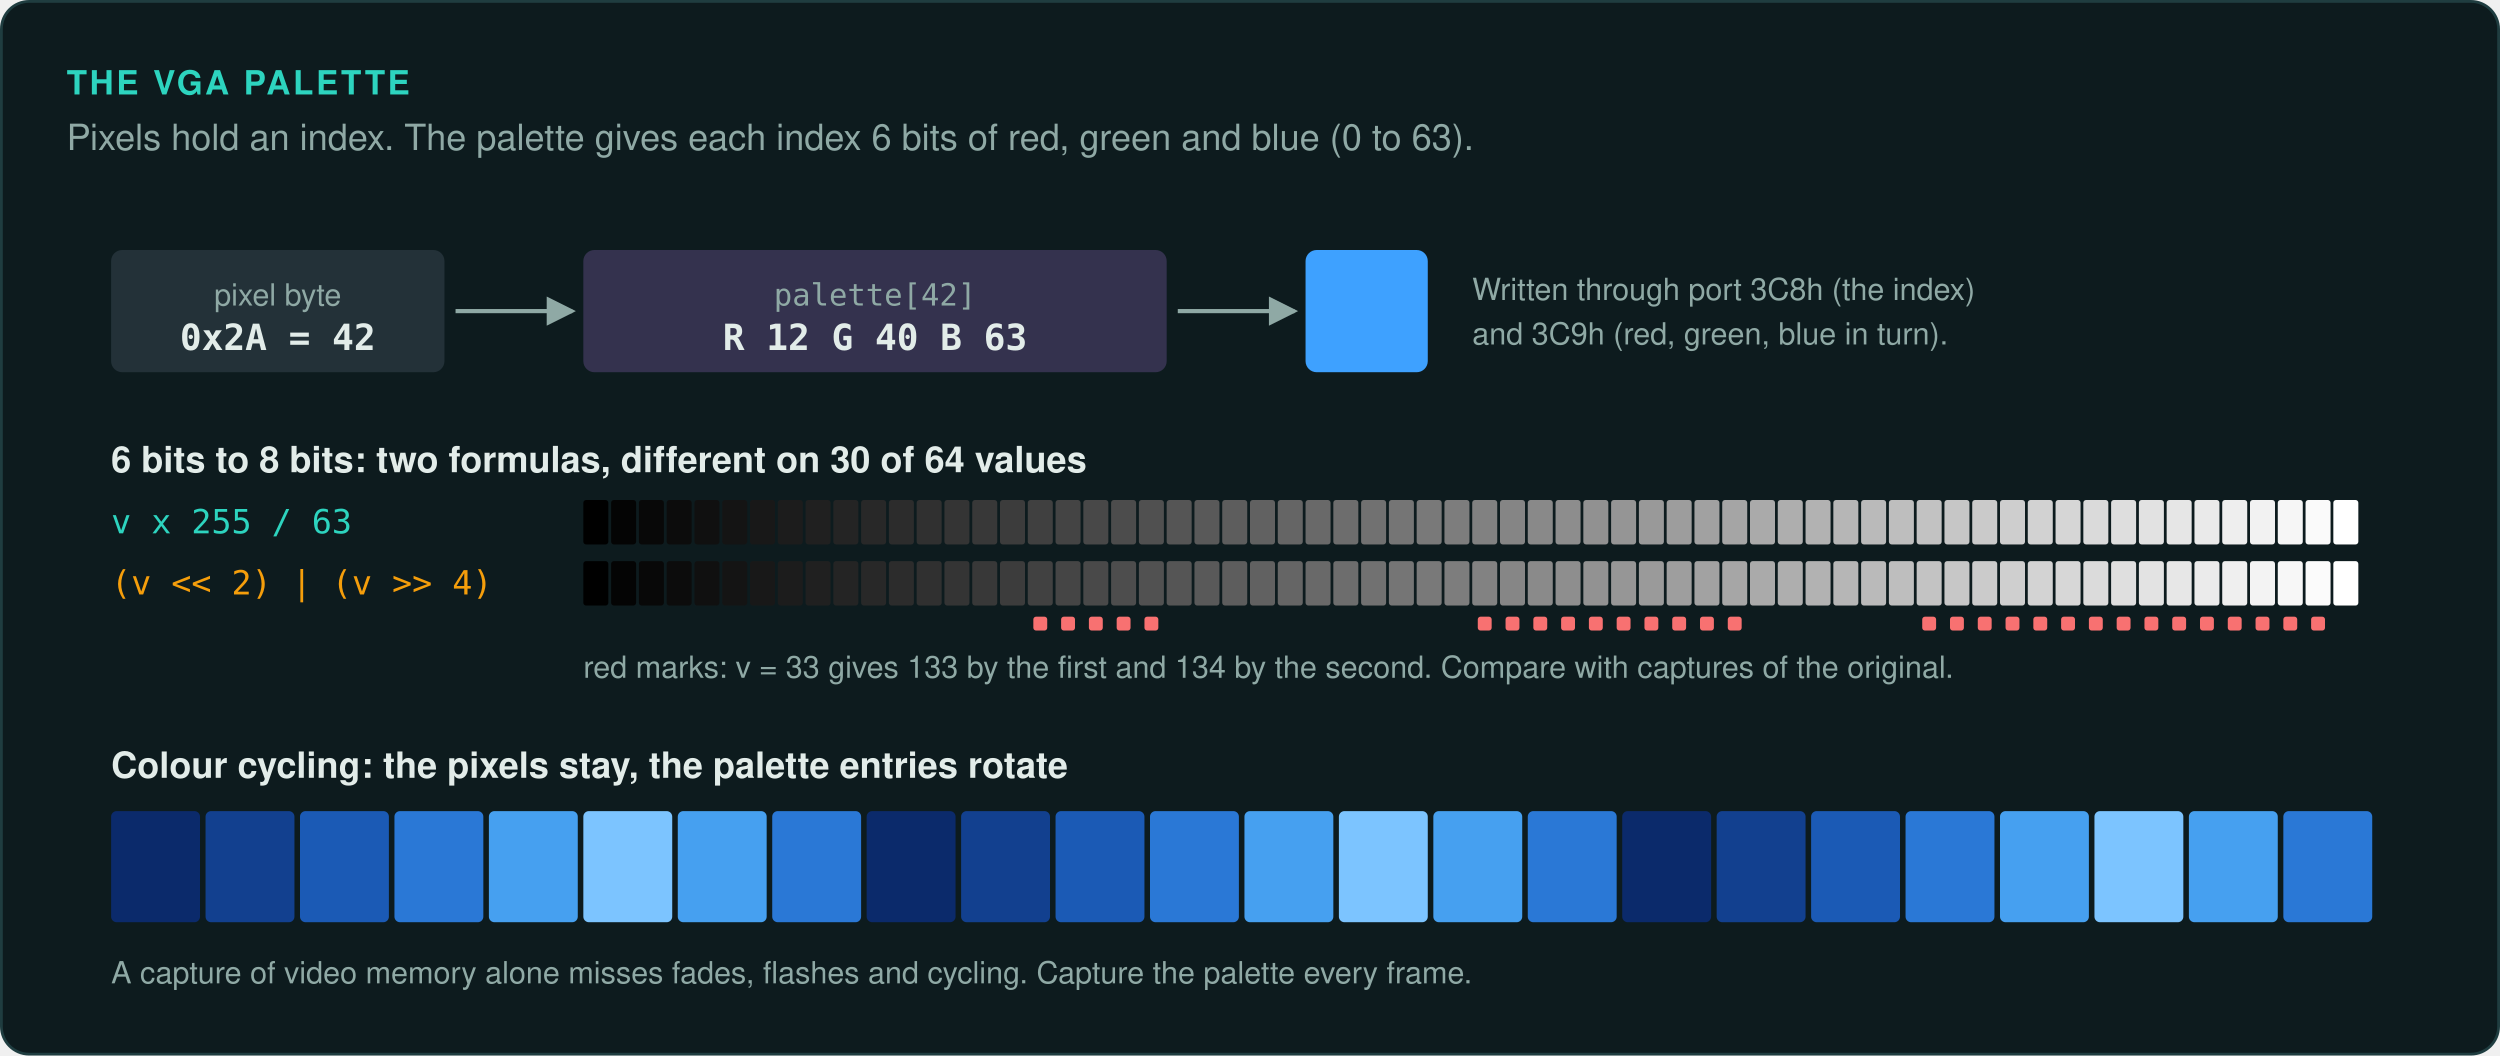
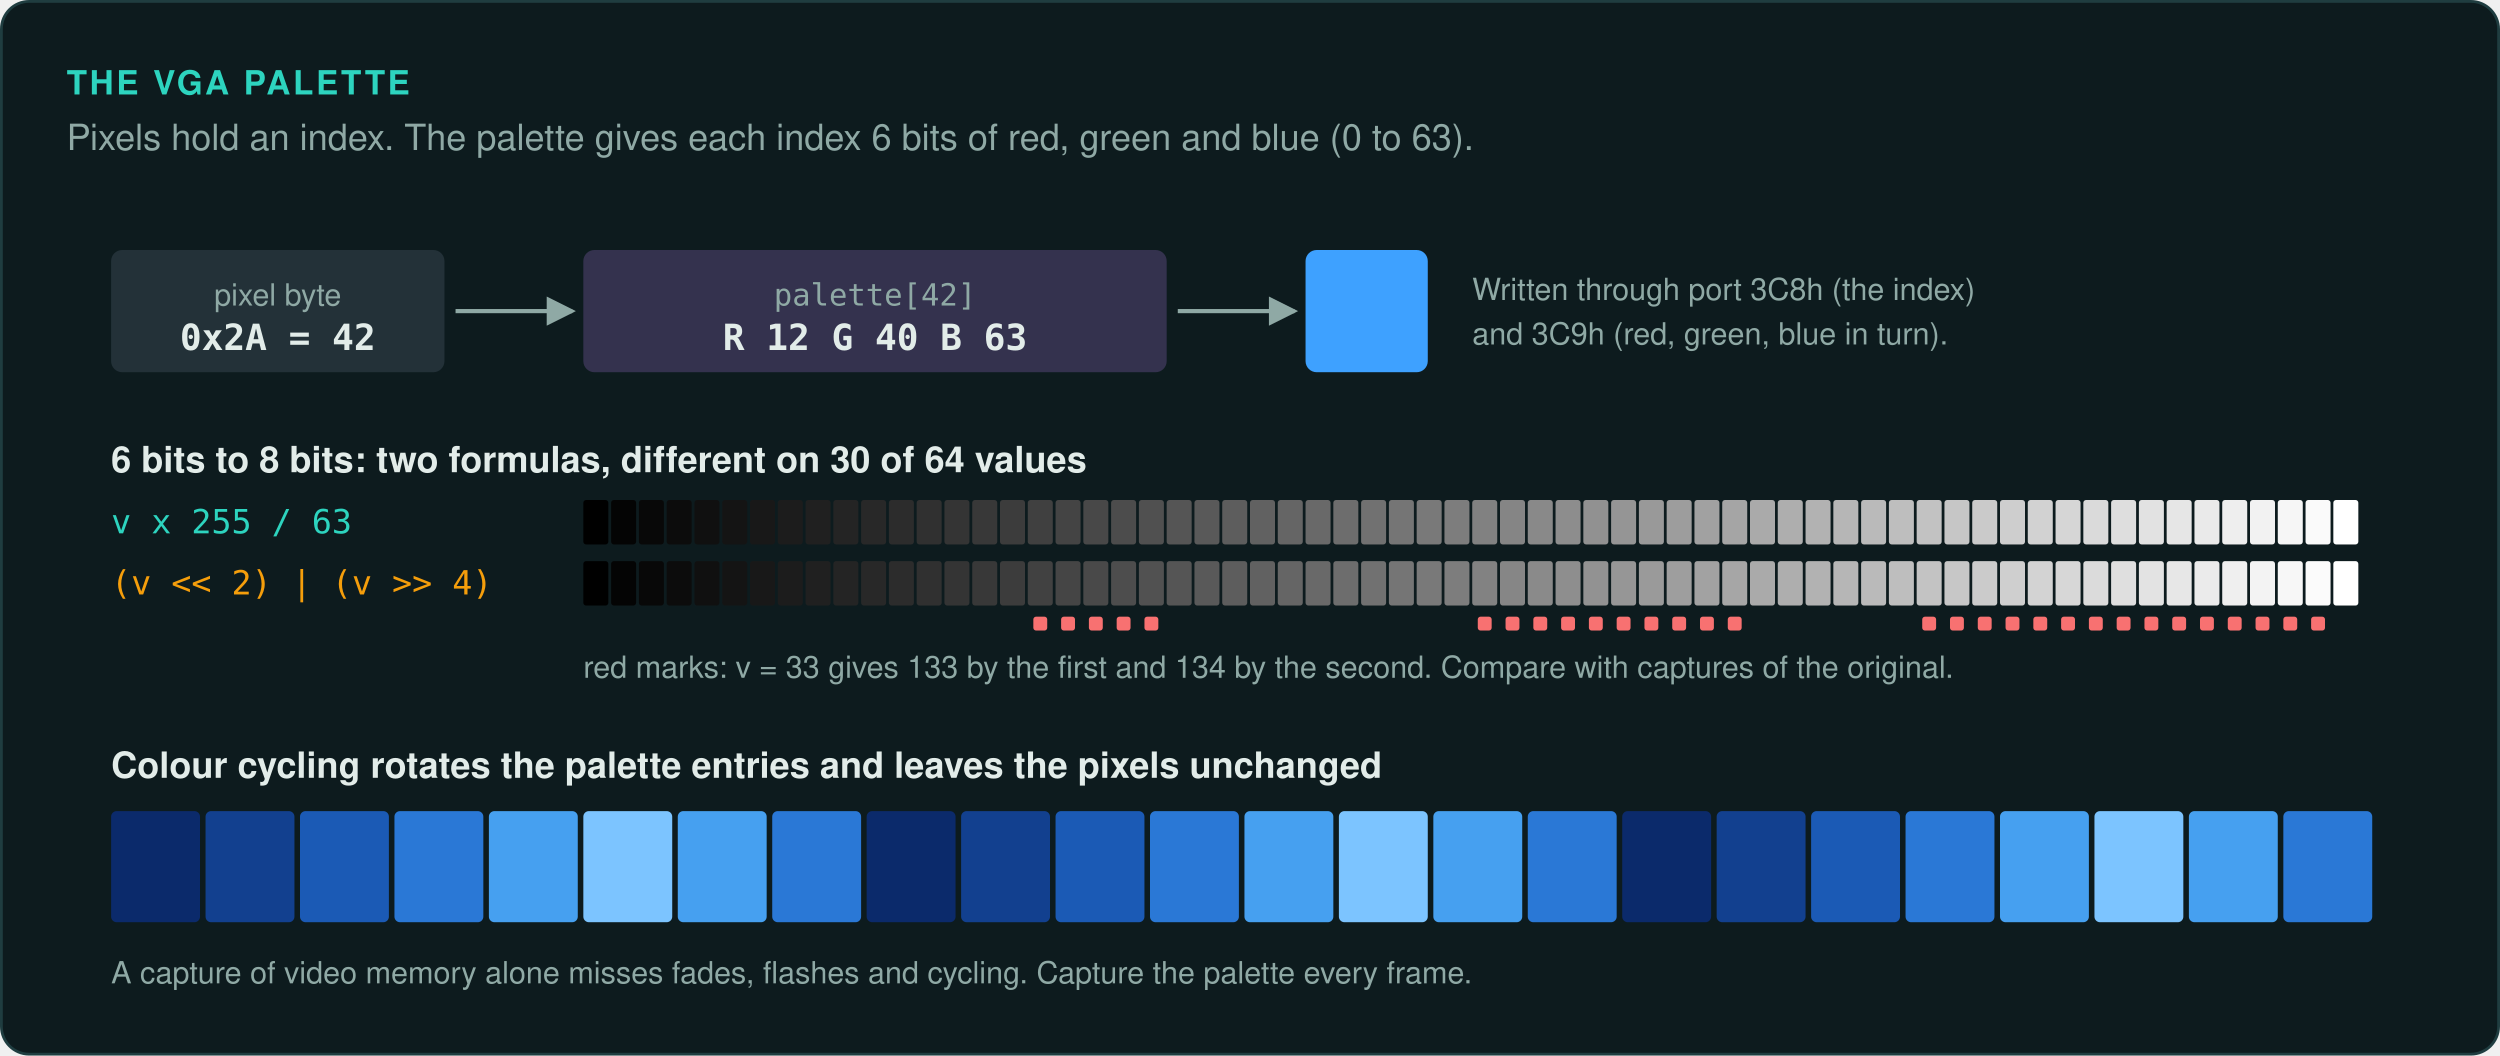
<svg xmlns="http://www.w3.org/2000/svg" width="900" height="380" viewBox="0 0 900 380" role="img" aria-label="The VGA palette: a pixel holds an index, the palette maps it to 6-bit red, green and blue; two common 6-to-8-bit conversions differ, and colour cycling changes the palette, not the pixels">
  <rect x="0.5" y="0.5" width="899" height="379" rx="10" fill="#0d1b1e" stroke="#1f3d40" />
  <defs>
    <marker id="arrow" viewBox="0 0 8 8" refX="7" refY="4" markerWidth="7" markerHeight="7" orient="auto">
      <path d="M0 0L8 4L0 8z" fill="#8fa9a5" />
    </marker>
  </defs>
  <text x="24.0" y="34.0" font-family="ui-sans-serif, -apple-system, 'Segoe UI', Helvetica, Arial, sans-serif" font-size="12" font-weight="600" fill="#2dd4bf" text-anchor="start" letter-spacing="0.08em">THE VGA PALETTE</text>
  <text x="24.0" y="54.0" font-family="ui-sans-serif, -apple-system, 'Segoe UI', Helvetica, Arial, sans-serif" font-size="13" font-weight="400" fill="#8fa9a5" text-anchor="start">Pixels hold an index. The palette gives each index 6 bits of red, green and blue (0 to 63).</text>
  <rect x="40.0" y="90.0" width="120.0" height="44.0" rx="4" fill="#64748b" stroke="none" fill-opacity="0.25" />
  <text x="100.0" y="110.0" font-family="ui-sans-serif, -apple-system, 'Segoe UI', Helvetica, Arial, sans-serif" font-size="11" font-weight="400" fill="#8fa9a5" text-anchor="middle">pixel byte</text>
  <text x="100.0" y="126.0" font-family="ui-monospace, SFMono-Regular, Menlo, Consolas, monospace" font-size="13" font-weight="600" fill="#e2ece9" text-anchor="middle">0x2A = 42</text>
  <path d="M164.0 112.0L206.0 112.0" stroke="#8fa9a5" stroke-width="1.5" fill="none" marker-end="url(#arrow)" />
  <rect x="210.0" y="90.0" width="210.0" height="44.0" rx="4" fill="#c084fc" stroke="none" fill-opacity="0.22" />
  <text x="315.0" y="110.0" font-family="ui-monospace, SFMono-Regular, Menlo, Consolas, monospace" font-size="11" font-weight="400" fill="#8fa9a5" text-anchor="middle">palette[42]</text>
  <text x="315.0" y="126.0" font-family="ui-monospace, SFMono-Regular, Menlo, Consolas, monospace" font-size="13" font-weight="600" fill="#e2ece9" text-anchor="middle">R 12  G 40  B 63</text>
  <path d="M424.0 112.0L466.0 112.0" stroke="#8fa9a5" stroke-width="1.5" fill="none" marker-end="url(#arrow)" />
  <rect x="470.0" y="90.0" width="44.0" height="44.0" rx="4" fill="#3ea1ff" stroke="none" />
  <text x="530.0" y="108.0" font-family="ui-sans-serif, -apple-system, 'Segoe UI', Helvetica, Arial, sans-serif" font-size="11" font-weight="400" fill="#8fa9a5" text-anchor="start">Written through port 3C8h (the index)</text>
  <text x="530.0" y="124.0" font-family="ui-sans-serif, -apple-system, 'Segoe UI', Helvetica, Arial, sans-serif" font-size="11" font-weight="400" fill="#8fa9a5" text-anchor="start">and 3C9h (red, green, blue in turn).</text>
  <text x="40.0" y="170.0" font-family="ui-sans-serif, -apple-system, 'Segoe UI', Helvetica, Arial, sans-serif" font-size="13" font-weight="600" fill="#e2ece9" text-anchor="start">6 bits to 8 bits: two formulas, different on 30 of 64 values</text>
  <text x="40.0" y="192.0" font-family="ui-monospace, SFMono-Regular, Menlo, Consolas, monospace" font-size="12" font-weight="400" fill="#2dd4bf" text-anchor="start">v x 255 / 63</text>
  <text x="40.0" y="214.0" font-family="ui-monospace, SFMono-Regular, Menlo, Consolas, monospace" font-size="12" font-weight="400" fill="#f59e0b" text-anchor="start">(v &lt;&lt; 2) | (v &gt;&gt; 4)</text>
  <rect x="210.0" y="180.0" width="9.0" height="16.0" rx="1" fill="#000000" stroke="none" />
  <rect x="210.0" y="202.0" width="9.0" height="16.0" rx="1" fill="#000000" stroke="none" />
  <rect x="220.0" y="180.0" width="9.0" height="16.0" rx="1" fill="#040404" stroke="none" />
  <rect x="220.0" y="202.0" width="9.0" height="16.0" rx="1" fill="#040404" stroke="none" />
  <rect x="230.0" y="180.0" width="9.0" height="16.0" rx="1" fill="#080808" stroke="none" />
  <rect x="230.0" y="202.0" width="9.0" height="16.0" rx="1" fill="#080808" stroke="none" />
  <rect x="240.0" y="180.0" width="9.0" height="16.0" rx="1" fill="#0c0c0c" stroke="none" />
  <rect x="240.0" y="202.0" width="9.0" height="16.0" rx="1" fill="#0c0c0c" stroke="none" />
  <rect x="250.0" y="180.0" width="9.0" height="16.0" rx="1" fill="#101010" stroke="none" />
  <rect x="250.0" y="202.0" width="9.0" height="16.0" rx="1" fill="#101010" stroke="none" />
  <rect x="260.0" y="180.0" width="9.0" height="16.0" rx="1" fill="#141414" stroke="none" />
  <rect x="260.0" y="202.0" width="9.0" height="16.0" rx="1" fill="#141414" stroke="none" />
  <rect x="270.0" y="180.0" width="9.0" height="16.0" rx="1" fill="#181818" stroke="none" />
  <rect x="270.0" y="202.0" width="9.0" height="16.0" rx="1" fill="#181818" stroke="none" />
  <rect x="280.0" y="180.0" width="9.0" height="16.0" rx="1" fill="#1c1c1c" stroke="none" />
  <rect x="280.0" y="202.0" width="9.0" height="16.0" rx="1" fill="#1c1c1c" stroke="none" />
  <rect x="290.0" y="180.0" width="9.0" height="16.0" rx="1" fill="#202020" stroke="none" />
  <rect x="290.0" y="202.0" width="9.0" height="16.0" rx="1" fill="#202020" stroke="none" />
  <rect x="300.0" y="180.0" width="9.0" height="16.0" rx="1" fill="#242424" stroke="none" />
  <rect x="300.0" y="202.0" width="9.0" height="16.0" rx="1" fill="#242424" stroke="none" />
  <rect x="310.0" y="180.0" width="9.0" height="16.0" rx="1" fill="#282828" stroke="none" />
  <rect x="310.0" y="202.0" width="9.0" height="16.0" rx="1" fill="#282828" stroke="none" />
  <rect x="320.0" y="180.0" width="9.0" height="16.0" rx="1" fill="#2c2c2c" stroke="none" />
  <rect x="320.0" y="202.0" width="9.0" height="16.0" rx="1" fill="#2c2c2c" stroke="none" />
  <rect x="330.0" y="180.0" width="9.0" height="16.0" rx="1" fill="#303030" stroke="none" />
  <rect x="330.0" y="202.0" width="9.0" height="16.0" rx="1" fill="#303030" stroke="none" />
  <rect x="340.0" y="180.0" width="9.0" height="16.0" rx="1" fill="#343434" stroke="none" />
  <rect x="340.0" y="202.0" width="9.0" height="16.0" rx="1" fill="#343434" stroke="none" />
  <rect x="350.0" y="180.0" width="9.0" height="16.0" rx="1" fill="#383838" stroke="none" />
  <rect x="350.0" y="202.0" width="9.0" height="16.0" rx="1" fill="#383838" stroke="none" />
  <rect x="360.0" y="180.0" width="9.0" height="16.0" rx="1" fill="#3c3c3c" stroke="none" />
  <rect x="360.0" y="202.0" width="9.0" height="16.0" rx="1" fill="#3c3c3c" stroke="none" />
  <rect x="370.0" y="180.0" width="9.0" height="16.0" rx="1" fill="#404040" stroke="none" />
  <rect x="370.0" y="202.0" width="9.0" height="16.0" rx="1" fill="#414141" stroke="none" />
  <rect x="372.0" y="222.0" width="5.0" height="5.0" rx="1" fill="#f87171" stroke="none" />
  <rect x="380.0" y="180.0" width="9.0" height="16.0" rx="1" fill="#444444" stroke="none" />
  <rect x="380.0" y="202.0" width="9.0" height="16.0" rx="1" fill="#454545" stroke="none" />
  <rect x="382.0" y="222.0" width="5.0" height="5.0" rx="1" fill="#f87171" stroke="none" />
  <rect x="390.0" y="180.0" width="9.0" height="16.0" rx="1" fill="#484848" stroke="none" />
  <rect x="390.0" y="202.0" width="9.0" height="16.0" rx="1" fill="#494949" stroke="none" />
  <rect x="392.0" y="222.0" width="5.0" height="5.0" rx="1" fill="#f87171" stroke="none" />
  <rect x="400.0" y="180.0" width="9.0" height="16.0" rx="1" fill="#4c4c4c" stroke="none" />
  <rect x="400.0" y="202.0" width="9.0" height="16.0" rx="1" fill="#4d4d4d" stroke="none" />
  <rect x="402.0" y="222.0" width="5.0" height="5.0" rx="1" fill="#f87171" stroke="none" />
  <rect x="410.0" y="180.0" width="9.0" height="16.0" rx="1" fill="#505050" stroke="none" />
  <rect x="410.0" y="202.0" width="9.0" height="16.0" rx="1" fill="#515151" stroke="none" />
  <rect x="412.0" y="222.0" width="5.0" height="5.0" rx="1" fill="#f87171" stroke="none" />
  <rect x="420.0" y="180.0" width="9.0" height="16.0" rx="1" fill="#555555" stroke="none" />
  <rect x="420.0" y="202.0" width="9.0" height="16.0" rx="1" fill="#555555" stroke="none" />
  <rect x="430.0" y="180.0" width="9.0" height="16.0" rx="1" fill="#595959" stroke="none" />
  <rect x="430.0" y="202.0" width="9.0" height="16.0" rx="1" fill="#595959" stroke="none" />
  <rect x="440.0" y="180.0" width="9.0" height="16.0" rx="1" fill="#5d5d5d" stroke="none" />
  <rect x="440.0" y="202.0" width="9.0" height="16.0" rx="1" fill="#5d5d5d" stroke="none" />
  <rect x="450.0" y="180.0" width="9.0" height="16.0" rx="1" fill="#616161" stroke="none" />
  <rect x="450.0" y="202.0" width="9.0" height="16.0" rx="1" fill="#616161" stroke="none" />
  <rect x="460.0" y="180.0" width="9.0" height="16.0" rx="1" fill="#656565" stroke="none" />
  <rect x="460.0" y="202.0" width="9.0" height="16.0" rx="1" fill="#656565" stroke="none" />
  <rect x="470.0" y="180.0" width="9.0" height="16.0" rx="1" fill="#696969" stroke="none" />
  <rect x="470.0" y="202.0" width="9.0" height="16.0" rx="1" fill="#696969" stroke="none" />
  <rect x="480.0" y="180.0" width="9.0" height="16.0" rx="1" fill="#6d6d6d" stroke="none" />
  <rect x="480.0" y="202.0" width="9.0" height="16.0" rx="1" fill="#6d6d6d" stroke="none" />
  <rect x="490.0" y="180.0" width="9.0" height="16.0" rx="1" fill="#717171" stroke="none" />
  <rect x="490.0" y="202.0" width="9.0" height="16.0" rx="1" fill="#717171" stroke="none" />
  <rect x="500.0" y="180.0" width="9.0" height="16.0" rx="1" fill="#757575" stroke="none" />
  <rect x="500.0" y="202.0" width="9.0" height="16.0" rx="1" fill="#757575" stroke="none" />
  <rect x="510.0" y="180.0" width="9.0" height="16.0" rx="1" fill="#797979" stroke="none" />
  <rect x="510.0" y="202.0" width="9.0" height="16.0" rx="1" fill="#797979" stroke="none" />
  <rect x="520.0" y="180.0" width="9.0" height="16.0" rx="1" fill="#7d7d7d" stroke="none" />
  <rect x="520.0" y="202.0" width="9.0" height="16.0" rx="1" fill="#7d7d7d" stroke="none" />
  <rect x="530.0" y="180.0" width="9.0" height="16.0" rx="1" fill="#818181" stroke="none" />
  <rect x="530.0" y="202.0" width="9.0" height="16.0" rx="1" fill="#828282" stroke="none" />
  <rect x="532.0" y="222.0" width="5.0" height="5.0" rx="1" fill="#f87171" stroke="none" />
  <rect x="540.0" y="180.0" width="9.0" height="16.0" rx="1" fill="#858585" stroke="none" />
  <rect x="540.0" y="202.0" width="9.0" height="16.0" rx="1" fill="#868686" stroke="none" />
  <rect x="542.0" y="222.0" width="5.0" height="5.0" rx="1" fill="#f87171" stroke="none" />
  <rect x="550.0" y="180.0" width="9.0" height="16.0" rx="1" fill="#898989" stroke="none" />
  <rect x="550.0" y="202.0" width="9.0" height="16.0" rx="1" fill="#8a8a8a" stroke="none" />
  <rect x="552.0" y="222.0" width="5.0" height="5.0" rx="1" fill="#f87171" stroke="none" />
  <rect x="560.0" y="180.0" width="9.0" height="16.0" rx="1" fill="#8d8d8d" stroke="none" />
  <rect x="560.0" y="202.0" width="9.0" height="16.0" rx="1" fill="#8e8e8e" stroke="none" />
  <rect x="562.0" y="222.0" width="5.0" height="5.0" rx="1" fill="#f87171" stroke="none" />
  <rect x="570.0" y="180.0" width="9.0" height="16.0" rx="1" fill="#919191" stroke="none" />
  <rect x="570.0" y="202.0" width="9.0" height="16.0" rx="1" fill="#929292" stroke="none" />
  <rect x="572.0" y="222.0" width="5.0" height="5.0" rx="1" fill="#f87171" stroke="none" />
  <rect x="580.0" y="180.0" width="9.0" height="16.0" rx="1" fill="#959595" stroke="none" />
  <rect x="580.0" y="202.0" width="9.0" height="16.0" rx="1" fill="#969696" stroke="none" />
  <rect x="582.0" y="222.0" width="5.0" height="5.0" rx="1" fill="#f87171" stroke="none" />
  <rect x="590.0" y="180.0" width="9.0" height="16.0" rx="1" fill="#999999" stroke="none" />
  <rect x="590.0" y="202.0" width="9.0" height="16.0" rx="1" fill="#9a9a9a" stroke="none" />
  <rect x="592.0" y="222.0" width="5.0" height="5.0" rx="1" fill="#f87171" stroke="none" />
  <rect x="600.0" y="180.0" width="9.0" height="16.0" rx="1" fill="#9d9d9d" stroke="none" />
  <rect x="600.0" y="202.0" width="9.0" height="16.0" rx="1" fill="#9e9e9e" stroke="none" />
  <rect x="602.0" y="222.0" width="5.0" height="5.0" rx="1" fill="#f87171" stroke="none" />
  <rect x="610.0" y="180.0" width="9.0" height="16.0" rx="1" fill="#a1a1a1" stroke="none" />
  <rect x="610.0" y="202.0" width="9.0" height="16.0" rx="1" fill="#a2a2a2" stroke="none" />
  <rect x="612.0" y="222.0" width="5.0" height="5.0" rx="1" fill="#f87171" stroke="none" />
  <rect x="620.0" y="180.0" width="9.0" height="16.0" rx="1" fill="#a5a5a5" stroke="none" />
  <rect x="620.0" y="202.0" width="9.0" height="16.0" rx="1" fill="#a6a6a6" stroke="none" />
  <rect x="622.0" y="222.0" width="5.0" height="5.0" rx="1" fill="#f87171" stroke="none" />
  <rect x="630.0" y="180.0" width="9.0" height="16.0" rx="1" fill="#aaaaaa" stroke="none" />
  <rect x="630.0" y="202.0" width="9.0" height="16.0" rx="1" fill="#aaaaaa" stroke="none" />
  <rect x="640.0" y="180.0" width="9.0" height="16.0" rx="1" fill="#aeaeae" stroke="none" />
  <rect x="640.0" y="202.0" width="9.0" height="16.0" rx="1" fill="#aeaeae" stroke="none" />
  <rect x="650.0" y="180.0" width="9.0" height="16.0" rx="1" fill="#b2b2b2" stroke="none" />
  <rect x="650.0" y="202.0" width="9.0" height="16.0" rx="1" fill="#b2b2b2" stroke="none" />
  <rect x="660.0" y="180.0" width="9.0" height="16.0" rx="1" fill="#b6b6b6" stroke="none" />
  <rect x="660.0" y="202.0" width="9.0" height="16.0" rx="1" fill="#b6b6b6" stroke="none" />
  <rect x="670.0" y="180.0" width="9.0" height="16.0" rx="1" fill="#bababa" stroke="none" />
  <rect x="670.0" y="202.0" width="9.0" height="16.0" rx="1" fill="#bababa" stroke="none" />
  <rect x="680.0" y="180.0" width="9.0" height="16.0" rx="1" fill="#bebebe" stroke="none" />
  <rect x="680.0" y="202.0" width="9.0" height="16.0" rx="1" fill="#bebebe" stroke="none" />
  <rect x="690.0" y="180.0" width="9.0" height="16.0" rx="1" fill="#c2c2c2" stroke="none" />
  <rect x="690.0" y="202.0" width="9.0" height="16.0" rx="1" fill="#c3c3c3" stroke="none" />
  <rect x="692.0" y="222.0" width="5.0" height="5.0" rx="1" fill="#f87171" stroke="none" />
  <rect x="700.0" y="180.0" width="9.0" height="16.0" rx="1" fill="#c6c6c6" stroke="none" />
  <rect x="700.0" y="202.0" width="9.0" height="16.0" rx="1" fill="#c7c7c7" stroke="none" />
  <rect x="702.0" y="222.0" width="5.0" height="5.0" rx="1" fill="#f87171" stroke="none" />
  <rect x="710.0" y="180.0" width="9.0" height="16.0" rx="1" fill="#cacaca" stroke="none" />
  <rect x="710.0" y="202.0" width="9.0" height="16.0" rx="1" fill="#cbcbcb" stroke="none" />
  <rect x="712.0" y="222.0" width="5.0" height="5.0" rx="1" fill="#f87171" stroke="none" />
  <rect x="720.0" y="180.0" width="9.0" height="16.0" rx="1" fill="#cecece" stroke="none" />
  <rect x="720.0" y="202.0" width="9.0" height="16.0" rx="1" fill="#cfcfcf" stroke="none" />
  <rect x="722.0" y="222.0" width="5.0" height="5.0" rx="1" fill="#f87171" stroke="none" />
  <rect x="730.0" y="180.0" width="9.0" height="16.0" rx="1" fill="#d2d2d2" stroke="none" />
  <rect x="730.0" y="202.0" width="9.0" height="16.0" rx="1" fill="#d3d3d3" stroke="none" />
  <rect x="732.0" y="222.0" width="5.0" height="5.0" rx="1" fill="#f87171" stroke="none" />
  <rect x="740.0" y="180.0" width="9.0" height="16.0" rx="1" fill="#d6d6d6" stroke="none" />
  <rect x="740.0" y="202.0" width="9.0" height="16.0" rx="1" fill="#d7d7d7" stroke="none" />
  <rect x="742.0" y="222.0" width="5.0" height="5.0" rx="1" fill="#f87171" stroke="none" />
  <rect x="750.0" y="180.0" width="9.0" height="16.0" rx="1" fill="#dadada" stroke="none" />
  <rect x="750.0" y="202.0" width="9.0" height="16.0" rx="1" fill="#dbdbdb" stroke="none" />
  <rect x="752.0" y="222.0" width="5.0" height="5.0" rx="1" fill="#f87171" stroke="none" />
  <rect x="760.0" y="180.0" width="9.0" height="16.0" rx="1" fill="#dedede" stroke="none" />
  <rect x="760.0" y="202.0" width="9.0" height="16.0" rx="1" fill="#dfdfdf" stroke="none" />
  <rect x="762.0" y="222.0" width="5.0" height="5.0" rx="1" fill="#f87171" stroke="none" />
  <rect x="770.0" y="180.0" width="9.0" height="16.0" rx="1" fill="#e2e2e2" stroke="none" />
  <rect x="770.0" y="202.0" width="9.0" height="16.0" rx="1" fill="#e3e3e3" stroke="none" />
  <rect x="772.0" y="222.0" width="5.0" height="5.0" rx="1" fill="#f87171" stroke="none" />
  <rect x="780.0" y="180.0" width="9.0" height="16.0" rx="1" fill="#e6e6e6" stroke="none" />
  <rect x="780.0" y="202.0" width="9.0" height="16.0" rx="1" fill="#e7e7e7" stroke="none" />
  <rect x="782.0" y="222.0" width="5.0" height="5.0" rx="1" fill="#f87171" stroke="none" />
  <rect x="790.0" y="180.0" width="9.0" height="16.0" rx="1" fill="#eaeaea" stroke="none" />
  <rect x="790.0" y="202.0" width="9.0" height="16.0" rx="1" fill="#ebebeb" stroke="none" />
  <rect x="792.0" y="222.0" width="5.0" height="5.0" rx="1" fill="#f87171" stroke="none" />
  <rect x="800.0" y="180.0" width="9.0" height="16.0" rx="1" fill="#eeeeee" stroke="none" />
  <rect x="800.0" y="202.0" width="9.0" height="16.0" rx="1" fill="#efefef" stroke="none" />
  <rect x="802.0" y="222.0" width="5.0" height="5.0" rx="1" fill="#f87171" stroke="none" />
  <rect x="810.0" y="180.0" width="9.0" height="16.0" rx="1" fill="#f2f2f2" stroke="none" />
  <rect x="810.0" y="202.0" width="9.0" height="16.0" rx="1" fill="#f3f3f3" stroke="none" />
  <rect x="812.0" y="222.0" width="5.0" height="5.0" rx="1" fill="#f87171" stroke="none" />
  <rect x="820.0" y="180.0" width="9.0" height="16.0" rx="1" fill="#f6f6f6" stroke="none" />
  <rect x="820.0" y="202.0" width="9.0" height="16.0" rx="1" fill="#f7f7f7" stroke="none" />
  <rect x="822.0" y="222.0" width="5.0" height="5.0" rx="1" fill="#f87171" stroke="none" />
  <rect x="830.0" y="180.0" width="9.0" height="16.0" rx="1" fill="#fafafa" stroke="none" />
  <rect x="830.0" y="202.0" width="9.0" height="16.0" rx="1" fill="#fbfbfb" stroke="none" />
  <rect x="832.0" y="222.0" width="5.0" height="5.0" rx="1" fill="#f87171" stroke="none" />
  <rect x="840.0" y="180.0" width="9.0" height="16.0" rx="1" fill="#ffffff" stroke="none" />
  <rect x="840.0" y="202.0" width="9.0" height="16.0" rx="1" fill="#ffffff" stroke="none" />
  <text x="210.0" y="244.0" font-family="ui-sans-serif, -apple-system, 'Segoe UI', Helvetica, Arial, sans-serif" font-size="11" font-weight="400" fill="#8fa9a5" text-anchor="start">red marks: v = 33 gives 133 by the first and 134 by the second. Compare with captures of the original.</text>
-   <text x="40.0" y="280.0" font-family="ui-sans-serif, -apple-system, 'Segoe UI', Helvetica, Arial, sans-serif" font-size="13" font-weight="600" fill="#e2ece9" text-anchor="start">Colour cycling: the pixels stay, the palette entries rotate</text>
+   <text x="40.0" y="280.0" font-family="ui-sans-serif, -apple-system, 'Segoe UI', Helvetica, Arial, sans-serif" font-size="13" font-weight="600" fill="#e2ece9" text-anchor="start">Colour cycling rotates the palette entries and leaves the pixels unchanged</text>
  <rect x="40" y="292" width="32" height="40" rx="2" fill="#0b2a6b">
    <animate attributeName="fill" values="#0b2a6b;#12408f;#1b5ab5;#2a78d6;#46a0f0;#7cc4ff;#46a0f0;#2a78d6;#0b2a6b" dur="1.6s" calcMode="discrete" repeatCount="indefinite" />
  </rect>
  <rect x="74" y="292" width="32" height="40" rx="2" fill="#12408f">
    <animate attributeName="fill" values="#12408f;#1b5ab5;#2a78d6;#46a0f0;#7cc4ff;#46a0f0;#2a78d6;#0b2a6b;#12408f" dur="1.6s" calcMode="discrete" repeatCount="indefinite" />
  </rect>
  <rect x="108" y="292" width="32" height="40" rx="2" fill="#1b5ab5">
    <animate attributeName="fill" values="#1b5ab5;#2a78d6;#46a0f0;#7cc4ff;#46a0f0;#2a78d6;#0b2a6b;#12408f;#1b5ab5" dur="1.6s" calcMode="discrete" repeatCount="indefinite" />
  </rect>
  <rect x="142" y="292" width="32" height="40" rx="2" fill="#2a78d6">
    <animate attributeName="fill" values="#2a78d6;#46a0f0;#7cc4ff;#46a0f0;#2a78d6;#0b2a6b;#12408f;#1b5ab5;#2a78d6" dur="1.6s" calcMode="discrete" repeatCount="indefinite" />
  </rect>
  <rect x="176" y="292" width="32" height="40" rx="2" fill="#46a0f0">
    <animate attributeName="fill" values="#46a0f0;#7cc4ff;#46a0f0;#2a78d6;#0b2a6b;#12408f;#1b5ab5;#2a78d6;#46a0f0" dur="1.6s" calcMode="discrete" repeatCount="indefinite" />
  </rect>
  <rect x="210" y="292" width="32" height="40" rx="2" fill="#7cc4ff">
    <animate attributeName="fill" values="#7cc4ff;#46a0f0;#2a78d6;#0b2a6b;#12408f;#1b5ab5;#2a78d6;#46a0f0;#7cc4ff" dur="1.6s" calcMode="discrete" repeatCount="indefinite" />
  </rect>
  <rect x="244" y="292" width="32" height="40" rx="2" fill="#46a0f0">
    <animate attributeName="fill" values="#46a0f0;#2a78d6;#0b2a6b;#12408f;#1b5ab5;#2a78d6;#46a0f0;#7cc4ff;#46a0f0" dur="1.6s" calcMode="discrete" repeatCount="indefinite" />
  </rect>
  <rect x="278" y="292" width="32" height="40" rx="2" fill="#2a78d6">
    <animate attributeName="fill" values="#2a78d6;#0b2a6b;#12408f;#1b5ab5;#2a78d6;#46a0f0;#7cc4ff;#46a0f0;#2a78d6" dur="1.6s" calcMode="discrete" repeatCount="indefinite" />
  </rect>
  <rect x="312" y="292" width="32" height="40" rx="2" fill="#0b2a6b">
    <animate attributeName="fill" values="#0b2a6b;#12408f;#1b5ab5;#2a78d6;#46a0f0;#7cc4ff;#46a0f0;#2a78d6;#0b2a6b" dur="1.6s" calcMode="discrete" repeatCount="indefinite" />
  </rect>
  <rect x="346" y="292" width="32" height="40" rx="2" fill="#12408f">
    <animate attributeName="fill" values="#12408f;#1b5ab5;#2a78d6;#46a0f0;#7cc4ff;#46a0f0;#2a78d6;#0b2a6b;#12408f" dur="1.6s" calcMode="discrete" repeatCount="indefinite" />
  </rect>
  <rect x="380" y="292" width="32" height="40" rx="2" fill="#1b5ab5">
    <animate attributeName="fill" values="#1b5ab5;#2a78d6;#46a0f0;#7cc4ff;#46a0f0;#2a78d6;#0b2a6b;#12408f;#1b5ab5" dur="1.6s" calcMode="discrete" repeatCount="indefinite" />
  </rect>
  <rect x="414" y="292" width="32" height="40" rx="2" fill="#2a78d6">
    <animate attributeName="fill" values="#2a78d6;#46a0f0;#7cc4ff;#46a0f0;#2a78d6;#0b2a6b;#12408f;#1b5ab5;#2a78d6" dur="1.6s" calcMode="discrete" repeatCount="indefinite" />
  </rect>
  <rect x="448" y="292" width="32" height="40" rx="2" fill="#46a0f0">
    <animate attributeName="fill" values="#46a0f0;#7cc4ff;#46a0f0;#2a78d6;#0b2a6b;#12408f;#1b5ab5;#2a78d6;#46a0f0" dur="1.6s" calcMode="discrete" repeatCount="indefinite" />
  </rect>
  <rect x="482" y="292" width="32" height="40" rx="2" fill="#7cc4ff">
    <animate attributeName="fill" values="#7cc4ff;#46a0f0;#2a78d6;#0b2a6b;#12408f;#1b5ab5;#2a78d6;#46a0f0;#7cc4ff" dur="1.6s" calcMode="discrete" repeatCount="indefinite" />
  </rect>
  <rect x="516" y="292" width="32" height="40" rx="2" fill="#46a0f0">
    <animate attributeName="fill" values="#46a0f0;#2a78d6;#0b2a6b;#12408f;#1b5ab5;#2a78d6;#46a0f0;#7cc4ff;#46a0f0" dur="1.6s" calcMode="discrete" repeatCount="indefinite" />
  </rect>
  <rect x="550" y="292" width="32" height="40" rx="2" fill="#2a78d6">
    <animate attributeName="fill" values="#2a78d6;#0b2a6b;#12408f;#1b5ab5;#2a78d6;#46a0f0;#7cc4ff;#46a0f0;#2a78d6" dur="1.6s" calcMode="discrete" repeatCount="indefinite" />
  </rect>
  <rect x="584" y="292" width="32" height="40" rx="2" fill="#0b2a6b">
    <animate attributeName="fill" values="#0b2a6b;#12408f;#1b5ab5;#2a78d6;#46a0f0;#7cc4ff;#46a0f0;#2a78d6;#0b2a6b" dur="1.6s" calcMode="discrete" repeatCount="indefinite" />
  </rect>
  <rect x="618" y="292" width="32" height="40" rx="2" fill="#12408f">
    <animate attributeName="fill" values="#12408f;#1b5ab5;#2a78d6;#46a0f0;#7cc4ff;#46a0f0;#2a78d6;#0b2a6b;#12408f" dur="1.6s" calcMode="discrete" repeatCount="indefinite" />
  </rect>
  <rect x="652" y="292" width="32" height="40" rx="2" fill="#1b5ab5">
    <animate attributeName="fill" values="#1b5ab5;#2a78d6;#46a0f0;#7cc4ff;#46a0f0;#2a78d6;#0b2a6b;#12408f;#1b5ab5" dur="1.6s" calcMode="discrete" repeatCount="indefinite" />
  </rect>
  <rect x="686" y="292" width="32" height="40" rx="2" fill="#2a78d6">
    <animate attributeName="fill" values="#2a78d6;#46a0f0;#7cc4ff;#46a0f0;#2a78d6;#0b2a6b;#12408f;#1b5ab5;#2a78d6" dur="1.6s" calcMode="discrete" repeatCount="indefinite" />
  </rect>
  <rect x="720" y="292" width="32" height="40" rx="2" fill="#46a0f0">
    <animate attributeName="fill" values="#46a0f0;#7cc4ff;#46a0f0;#2a78d6;#0b2a6b;#12408f;#1b5ab5;#2a78d6;#46a0f0" dur="1.6s" calcMode="discrete" repeatCount="indefinite" />
  </rect>
  <rect x="754" y="292" width="32" height="40" rx="2" fill="#7cc4ff">
    <animate attributeName="fill" values="#7cc4ff;#46a0f0;#2a78d6;#0b2a6b;#12408f;#1b5ab5;#2a78d6;#46a0f0;#7cc4ff" dur="1.6s" calcMode="discrete" repeatCount="indefinite" />
  </rect>
  <rect x="788" y="292" width="32" height="40" rx="2" fill="#46a0f0">
    <animate attributeName="fill" values="#46a0f0;#2a78d6;#0b2a6b;#12408f;#1b5ab5;#2a78d6;#46a0f0;#7cc4ff;#46a0f0" dur="1.6s" calcMode="discrete" repeatCount="indefinite" />
  </rect>
  <rect x="822" y="292" width="32" height="40" rx="2" fill="#2a78d6">
    <animate attributeName="fill" values="#2a78d6;#0b2a6b;#12408f;#1b5ab5;#2a78d6;#46a0f0;#7cc4ff;#46a0f0;#2a78d6" dur="1.6s" calcMode="discrete" repeatCount="indefinite" />
  </rect>
  <text x="40.0" y="354.0" font-family="ui-sans-serif, -apple-system, 'Segoe UI', Helvetica, Arial, sans-serif" font-size="11" font-weight="400" fill="#8fa9a5" text-anchor="start">A capture of video memory alone misses fades, flashes and cycling. Capture the palette every frame.</text>
</svg>
